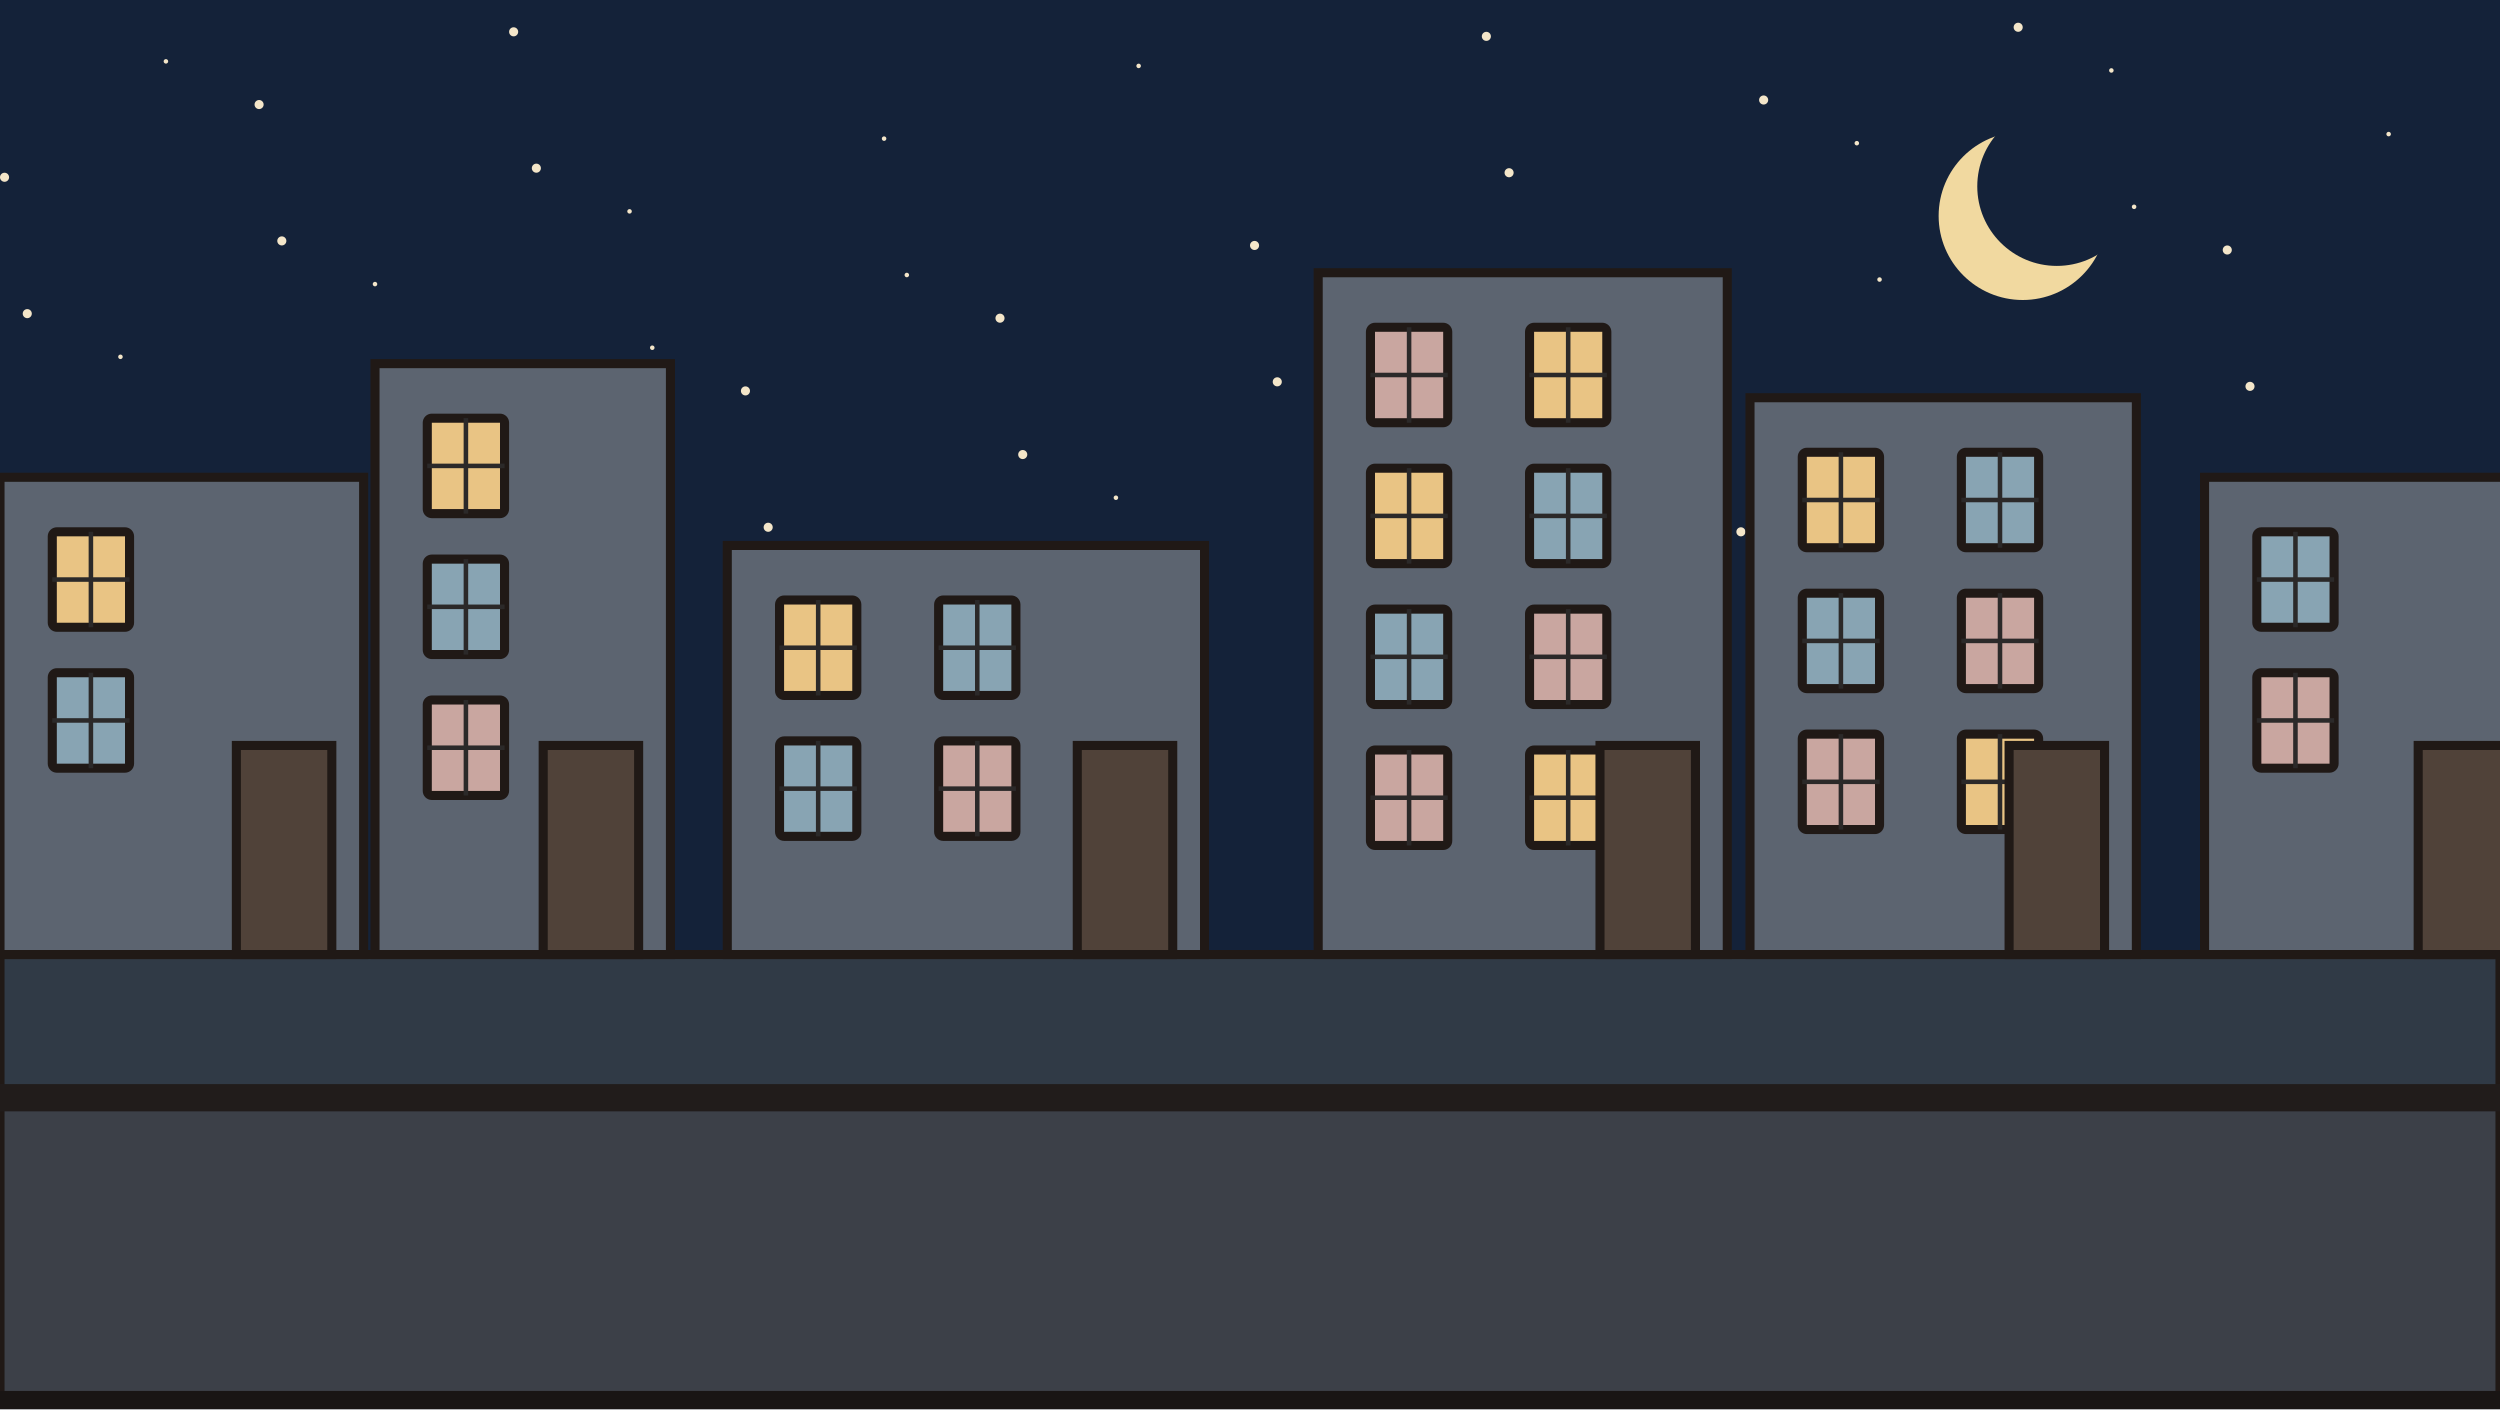
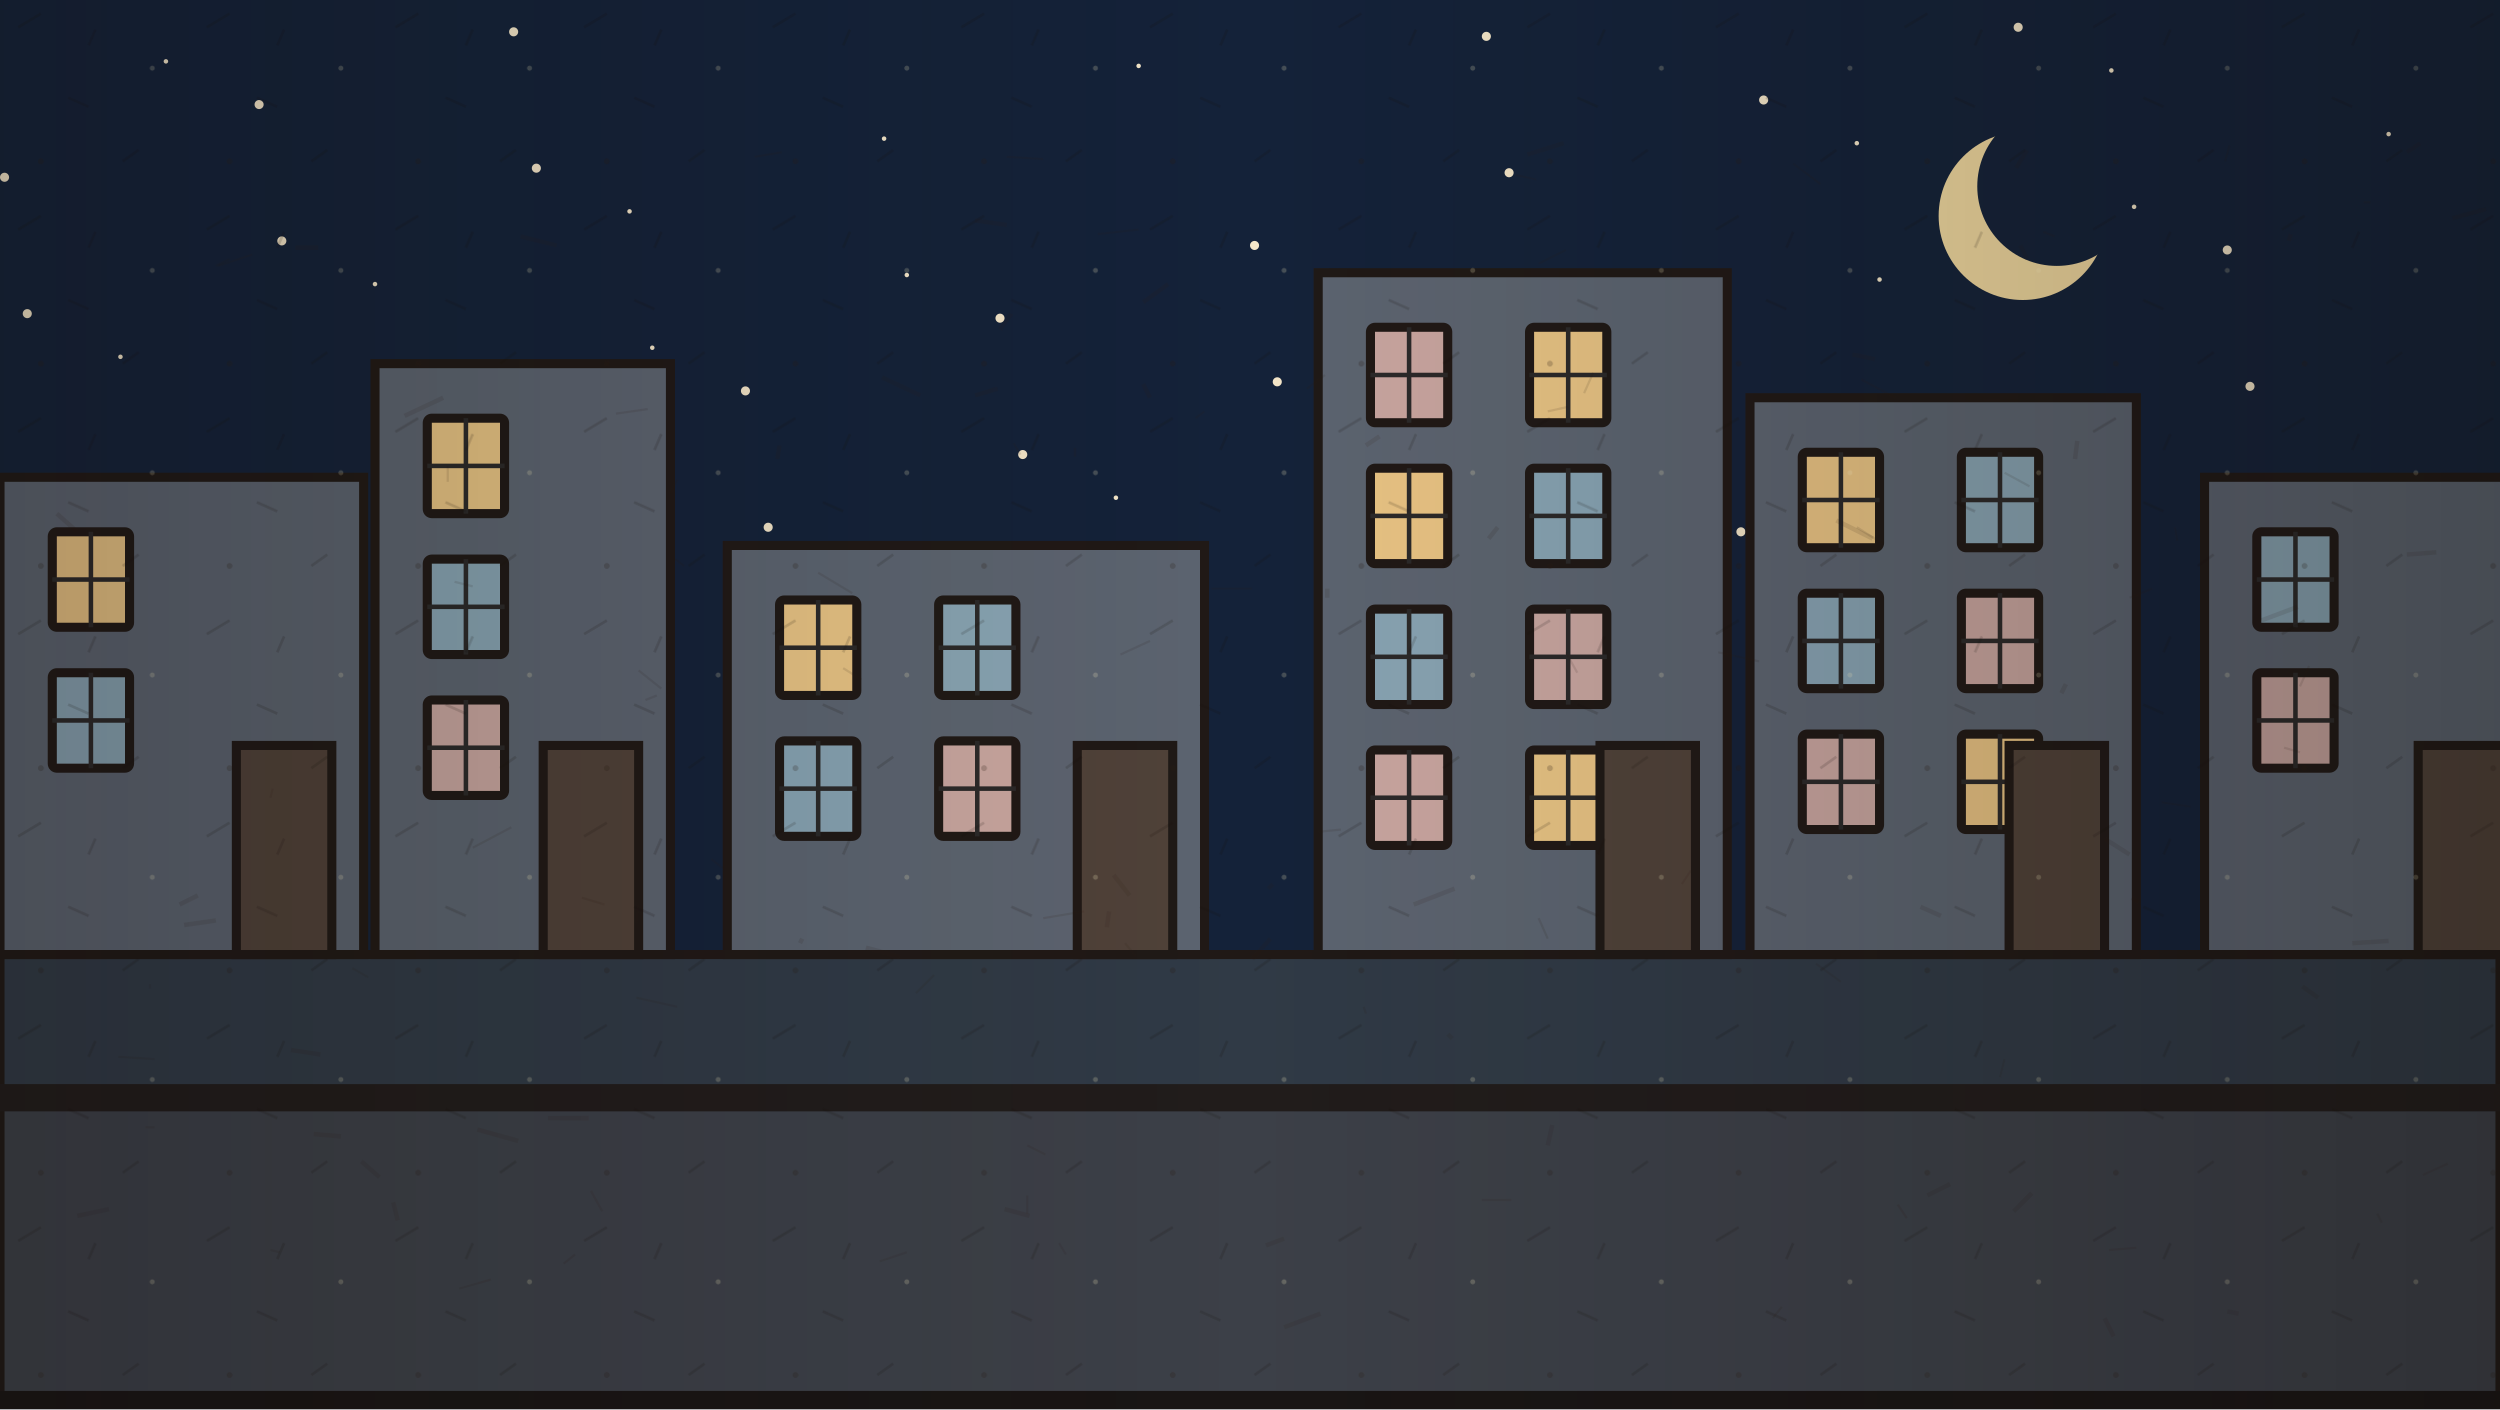
<svg xmlns="http://www.w3.org/2000/svg" viewBox="0 0 1100 620" preserveAspectRatio="xMidYMid slice">
  <rect width="1100" height="620" fill="#142239" />
  <circle cx="890" cy="95" r="37" fill="#f1d9a0" />
  <circle cx="905" cy="82" r="35" fill="#142239" />
  <circle cx="73" cy="27" r="1" fill="#f4e6c9" />
  <circle cx="236" cy="74" r="2" fill="#f4e6c9" />
  <circle cx="399" cy="121" r="1" fill="#f4e6c9" />
  <circle cx="562" cy="168" r="2" fill="#f4e6c9" />
  <circle cx="725" cy="215" r="1" fill="#f4e6c9" />
  <circle cx="888" cy="12" r="2" fill="#f4e6c9" />
  <circle cx="1051" cy="59" r="1" fill="#f4e6c9" />
  <circle cx="124" cy="106" r="2" fill="#f4e6c9" />
  <circle cx="287" cy="153" r="1" fill="#f4e6c9" />
  <circle cx="450" cy="200" r="2" fill="#f4e6c9" />
  <circle cx="613" cy="247" r="1" fill="#f4e6c9" />
  <circle cx="776" cy="44" r="2" fill="#f4e6c9" />
  <circle cx="939" cy="91" r="1" fill="#f4e6c9" />
  <circle cx="12" cy="138" r="2" fill="#f4e6c9" />
  <circle cx="175" cy="185" r="1" fill="#f4e6c9" />
  <circle cx="338" cy="232" r="2" fill="#f4e6c9" />
  <circle cx="501" cy="29" r="1" fill="#f4e6c9" />
  <circle cx="664" cy="76" r="2" fill="#f4e6c9" />
  <circle cx="827" cy="123" r="1" fill="#f4e6c9" />
  <circle cx="990" cy="170" r="2" fill="#f4e6c9" />
  <circle cx="63" cy="217" r="1" fill="#f4e6c9" />
  <circle cx="226" cy="14" r="2" fill="#f4e6c9" />
  <circle cx="389" cy="61" r="1" fill="#f4e6c9" />
  <circle cx="552" cy="108" r="2" fill="#f4e6c9" />
  <circle cx="715" cy="155" r="1" fill="#f4e6c9" />
  <circle cx="878" cy="202" r="2" fill="#f4e6c9" />
  <circle cx="1041" cy="249" r="1" fill="#f4e6c9" />
  <circle cx="114" cy="46" r="2" fill="#f4e6c9" />
  <circle cx="277" cy="93" r="1" fill="#f4e6c9" />
  <circle cx="440" cy="140" r="2" fill="#f4e6c9" />
  <circle cx="603" cy="187" r="1" fill="#f4e6c9" />
  <circle cx="766" cy="234" r="2" fill="#f4e6c9" />
  <circle cx="929" cy="31" r="1" fill="#f4e6c9" />
  <circle cx="2" cy="78" r="2" fill="#f4e6c9" />
  <circle cx="165" cy="125" r="1" fill="#f4e6c9" />
  <circle cx="328" cy="172" r="2" fill="#f4e6c9" />
  <circle cx="491" cy="219" r="1" fill="#f4e6c9" />
  <circle cx="654" cy="16" r="2" fill="#f4e6c9" />
  <circle cx="817" cy="63" r="1" fill="#f4e6c9" />
  <circle cx="980" cy="110" r="2" fill="#f4e6c9" />
  <circle cx="53" cy="157" r="1" fill="#f4e6c9" />
  <circle cx="216" cy="204" r="2" fill="#f4e6c9" />
  <rect x="0" y="420" width="1100" height="200" fill="#303a46" stroke="#201916" stroke-width="4" />
  <rect x="0" y="210" width="160" height="210" fill="#5c6470" stroke="#201916" stroke-width="4" />
  <rect x="23" y="234" width="34" height="42" fill="#e9c484" stroke="#201916" stroke-width="4" rx="2" />
  <path d="M40 234v42 M23 255h34" stroke="#2b2929" stroke-width="2" />
  <rect x="23" y="296" width="34" height="42" fill="#88a4b3" stroke="#201916" stroke-width="4" rx="2" />
  <path d="M40 296v42 M23 317h34" stroke="#2b2929" stroke-width="2" />
  <rect x="104" y="328" width="42" height="92" fill="#504239" stroke="#201916" stroke-width="4" />
  <rect x="165" y="160" width="130" height="260" fill="#5c6470" stroke="#201916" stroke-width="4" />
  <rect x="188" y="184" width="34" height="42" fill="#e9c484" stroke="#201916" stroke-width="4" rx="2" />
  <path d="M205 184v42 M188 205h34" stroke="#2b2929" stroke-width="2" />
  <rect x="188" y="246" width="34" height="42" fill="#88a4b3" stroke="#201916" stroke-width="4" rx="2" />
  <path d="M205 246v42 M188 267h34" stroke="#2b2929" stroke-width="2" />
  <rect x="188" y="308" width="34" height="42" fill="#c9a6a0" stroke="#201916" stroke-width="4" rx="2" />
  <path d="M205 308v42 M188 329h34" stroke="#2b2929" stroke-width="2" />
  <rect x="239" y="328" width="42" height="92" fill="#504239" stroke="#201916" stroke-width="4" />
  <rect x="320" y="240" width="210" height="180" fill="#5c6470" stroke="#201916" stroke-width="4" />
  <rect x="343" y="264" width="34" height="42" fill="#e9c484" stroke="#201916" stroke-width="4" rx="2" />
  <path d="M360 264v42 M343 285h34" stroke="#2b2929" stroke-width="2" />
  <rect x="413" y="264" width="34" height="42" fill="#88a4b3" stroke="#201916" stroke-width="4" rx="2" />
  <path d="M430 264v42 M413 285h34" stroke="#2b2929" stroke-width="2" />
  <rect x="343" y="326" width="34" height="42" fill="#88a4b3" stroke="#201916" stroke-width="4" rx="2" />
  <path d="M360 326v42 M343 347h34" stroke="#2b2929" stroke-width="2" />
  <rect x="413" y="326" width="34" height="42" fill="#c9a6a0" stroke="#201916" stroke-width="4" rx="2" />
  <path d="M430 326v42 M413 347h34" stroke="#2b2929" stroke-width="2" />
  <rect x="474" y="328" width="42" height="92" fill="#504239" stroke="#201916" stroke-width="4" />
  <rect x="580" y="120" width="180" height="300" fill="#5c6470" stroke="#201916" stroke-width="4" />
  <rect x="603" y="144" width="34" height="42" fill="#c9a6a0" stroke="#201916" stroke-width="4" rx="2" />
  <path d="M620 144v42 M603 165h34" stroke="#2b2929" stroke-width="2" />
  <rect x="673" y="144" width="34" height="42" fill="#e9c484" stroke="#201916" stroke-width="4" rx="2" />
  <path d="M690 144v42 M673 165h34" stroke="#2b2929" stroke-width="2" />
  <rect x="603" y="206" width="34" height="42" fill="#e9c484" stroke="#201916" stroke-width="4" rx="2" />
  <path d="M620 206v42 M603 227h34" stroke="#2b2929" stroke-width="2" />
  <rect x="673" y="206" width="34" height="42" fill="#88a4b3" stroke="#201916" stroke-width="4" rx="2" />
  <path d="M690 206v42 M673 227h34" stroke="#2b2929" stroke-width="2" />
  <rect x="603" y="268" width="34" height="42" fill="#88a4b3" stroke="#201916" stroke-width="4" rx="2" />
  <path d="M620 268v42 M603 289h34" stroke="#2b2929" stroke-width="2" />
  <rect x="673" y="268" width="34" height="42" fill="#c9a6a0" stroke="#201916" stroke-width="4" rx="2" />
  <path d="M690 268v42 M673 289h34" stroke="#2b2929" stroke-width="2" />
  <rect x="603" y="330" width="34" height="42" fill="#c9a6a0" stroke="#201916" stroke-width="4" rx="2" />
  <path d="M620 330v42 M603 351h34" stroke="#2b2929" stroke-width="2" />
  <rect x="673" y="330" width="34" height="42" fill="#e9c484" stroke="#201916" stroke-width="4" rx="2" />
  <path d="M690 330v42 M673 351h34" stroke="#2b2929" stroke-width="2" />
  <rect x="704" y="328" width="42" height="92" fill="#504239" stroke="#201916" stroke-width="4" />
  <rect x="770" y="175" width="170" height="245" fill="#5c6470" stroke="#201916" stroke-width="4" />
  <rect x="793" y="199" width="34" height="42" fill="#e9c484" stroke="#201916" stroke-width="4" rx="2" />
  <path d="M810 199v42 M793 220h34" stroke="#2b2929" stroke-width="2" />
  <rect x="863" y="199" width="34" height="42" fill="#88a4b3" stroke="#201916" stroke-width="4" rx="2" />
  <path d="M880 199v42 M863 220h34" stroke="#2b2929" stroke-width="2" />
  <rect x="793" y="261" width="34" height="42" fill="#88a4b3" stroke="#201916" stroke-width="4" rx="2" />
  <path d="M810 261v42 M793 282h34" stroke="#2b2929" stroke-width="2" />
  <rect x="863" y="261" width="34" height="42" fill="#c9a6a0" stroke="#201916" stroke-width="4" rx="2" />
  <path d="M880 261v42 M863 282h34" stroke="#2b2929" stroke-width="2" />
  <rect x="793" y="323" width="34" height="42" fill="#c9a6a0" stroke="#201916" stroke-width="4" rx="2" />
  <path d="M810 323v42 M793 344h34" stroke="#2b2929" stroke-width="2" />
  <rect x="863" y="323" width="34" height="42" fill="#e9c484" stroke="#201916" stroke-width="4" rx="2" />
  <path d="M880 323v42 M863 344h34" stroke="#2b2929" stroke-width="2" />
  <rect x="884" y="328" width="42" height="92" fill="#504239" stroke="#201916" stroke-width="4" />
  <rect x="970" y="210" width="150" height="210" fill="#5c6470" stroke="#201916" stroke-width="4" />
  <rect x="993" y="234" width="34" height="42" fill="#88a4b3" stroke="#201916" stroke-width="4" rx="2" />
  <path d="M1010 234v42 M993 255h34" stroke="#2b2929" stroke-width="2" />
  <rect x="993" y="296" width="34" height="42" fill="#c9a6a0" stroke="#201916" stroke-width="4" rx="2" />
  <path d="M1010 296v42 M993 317h34" stroke="#2b2929" stroke-width="2" />
  <rect x="1064" y="328" width="42" height="92" fill="#504239" stroke="#201916" stroke-width="4" />
  <rect x="0" y="485" width="1100" height="135" fill="#3c4048" stroke="#201916" stroke-width="4" />
  <path d="M0 483H1100" stroke="#211c1b" stroke-width="12" />
  <path d="M0 618H1100" stroke="#191514" stroke-width="12" />
+   <defs>
+     <pattern id="uhy16grain" width="83" height="89" patternUnits="userSpaceOnUse">
+       <path d="M8 12l10-6M61 66l-7 5M30 43l9 4M42 13l-3 7" stroke="#140d0a" stroke-width="1.2" opacity=".15" />
+       <circle cx="18" cy="71" r="1.3" fill="#281b12" opacity=".22" />
+       <circle cx="67" cy="30" r="1.1" fill="#fff7c7" opacity=".21" />
+     </pattern>
+     <linearGradient id="uhy16vignette">
+       <stop offset="0" stop-color="#100b08" stop-opacity=".24" />
+       <stop offset=".50" stop-color="#100b08" stop-opacity="0" />
+       <stop offset="1" stop-color="#100b08" stop-opacity=".28" />
+     </linearGradient>
+   </defs>
+   <rect width="1100" height="620" fill="url(#uhy16grain)" pointer-events="none" />
+   <path d="M178 183l17 -8" stroke="#281c15" stroke-width="2" opacity=".12" />
+   <path d="M284 308l5 -2" stroke="#281c15" stroke-width="1" opacity=".12" />
+   <path d="M459 70l-16 -1" stroke="#281c15" stroke-width="1" opacity=".12" />
+   <path d="M601 446l-1 -3" stroke="#281c15" stroke-width="1" opacity=".12" />
+   <path d="M487 408l1 -7" stroke="#281c15" stroke-width="2" opacity=".12" />
+   <path d="M1008 103l-1 3" stroke="#281c15" stroke-width="2" opacity=".12" />
+   <path d="M442 532l11 3" stroke="#281c15" stroke-width="2" opacity=".12" />
+   <path d="M253 552l-5 4" stroke="#281c15" stroke-width="1" opacity=".12" />
+   <path d="M697 173l4 -9" stroke="#281c15" stroke-width="1" opacity=".12" />
+   <path d="M197 212l0 -7" stroke="#281c15" stroke-width="1" opacity=".12" />
+   <path d="M34 535l14 -3" stroke="#281c15" stroke-width="2" opacity=".12" />
+   <path d="M280 406l1 -8" stroke="#281c15" stroke-width="1" opacity=".12" />
+   <path d="M459 404l18 -3" stroke="#281c15" stroke-width="1" opacity=".12" />
+   <path d="M1079 96l15 -4" stroke="#281c15" stroke-width="2" opacity=".12" />
+   <path d="M622 398l18 -7" stroke="#281c15" stroke-width="2" opacity=".12" />
+   <path d="M880 474l2 -8" stroke="#281c15" stroke-width="1" opacity=".12" />
+   <path d="M52 465l16 1" stroke="#281c15" stroke-width="1" opacity=".12" />
+   <path d="M639 457l-2 -2" stroke="#281c15" stroke-width="2" opacity=".12" />
+   <path d="M873 176l15 0" stroke="#281c15" stroke-width="1" opacity=".12" />
+   <path d="M460 508l-8 -4" stroke="#281c15" stroke-width="1" opacity=".12" />
+   <path d="M443 99l-14 -2" stroke="#281c15" stroke-width="2" opacity=".12" />
+   <path d="M403 437l8 -8" stroke="#281c15" stroke-width="1" opacity=".12" />
+   <path d="M655 237l4 -5" stroke="#281c15" stroke-width="2" opacity=".12" />
+   <path d="M371 294l8 5" stroke="#281c15" stroke-width="1" opacity=".12" />
+   <path d="M440 145l5 -7" stroke="#281c15" stroke-width="2" opacity=".12" />
+   <path d="M342 202l1 -6" stroke="#281c15" stroke-width="2" opacity=".12" />
+   <path d="M452 526l0 8" stroke="#281c15" stroke-width="1" opacity=".12" />
+   <path d="M892 114l-3 -6" stroke="#281c15" stroke-width="2" opacity=".12" />
+   <path d="M228 502l-18 -5" stroke="#281c15" stroke-width="2" opacity=".12" />
+   <path d="M95 405l-14 2" stroke="#281c15" stroke-width="2" opacity=".12" />
+   <path d="M1046 534l2 4" stroke="#281c15" stroke-width="1" opacity=".12" />
+   <path d="M958 238l-1 -6" stroke="#281c15" stroke-width="1" opacity=".12" />
+   <path d="M815 156l10 2" stroke="#281c15" stroke-width="2" opacity=".12" />
+   <path d="M683 495l-2 9" stroke="#281c15" stroke-width="2" opacity=".12" />
+   <path d="M111 112l-15 5" stroke="#281c15" stroke-width="1" opacity=".12" />
+   <path d="M473 201l0 -4" stroke="#281c15" stroke-width="1" opacity=".12" />
+   <path d="M652 528l13 0" stroke="#281c15" stroke-width="1" opacity=".12" />
+   <path d="M66 435l0 -2" stroke="#281c15" stroke-width="1" opacity=".12" />
+   <path d="M893 214l-11 -6" stroke="#281c15" stroke-width="1" opacity=".12" />
+   <path d="M926 369l11 7" stroke="#281c15" stroke-width="2" opacity=".12" />
+   <path d="M101 114l-6 3" stroke="#281c15" stroke-width="1" opacity=".12" />
+   <path d="M332 69l12 -2" stroke="#281c15" stroke-width="1" opacity=".12" />
+   <path d="M298 211l-3 6" stroke="#281c15" stroke-width="1" opacity=".12" />
+   <path d="M839 536l-4 -6" stroke="#281c15" stroke-width="1" opacity=".12" />
+   <path d="M259 492l-18 0" stroke="#281c15" stroke-width="2" opacity=".12" />
+   <path d="M907 305l2 -4" stroke="#281c15" stroke-width="2" opacity=".12" />
+   <path d="M690 179l-9 2" stroke="#281c15" stroke-width="1" opacity=".12" />
+   <path d="M87 394l-8 4" stroke="#281c15" stroke-width="2" opacity=".12" />
+   <path d="M202 567l14 -4" stroke="#281c15" stroke-width="1" opacity=".12" />
+   <path d="M977 478l1 1" stroke="#281c15" stroke-width="1" opacity=".12" />
+   <path d="M514 125l-11 8" stroke="#281c15" stroke-width="2" opacity=".12" />
+   <path d="M1012 331l-7 -2" stroke="#281c15" stroke-width="1" opacity=".12" />
+   <path d="M941 397l-3 -2" stroke="#281c15" stroke-width="2" opacity=".12" />
+   <path d="M208 373l17 -9" stroke="#281c15" stroke-width="1" opacity=".12" />
+   <path d="M150 500l-12 -1" stroke="#281c15" stroke-width="2" opacity=".12" />
+   <path d="M858 521l-10 5" stroke="#281c15" stroke-width="2" opacity=".12" />
+   <path d="M995 273l16 -6" stroke="#281c15" stroke-width="2" opacity=".12" />
+   <path d="M926 580l4 8" stroke="#281c15" stroke-width="2" opacity=".12" />
+   <path d="M583 165l-8 6" stroke="#281c15" stroke-width="1" opacity=".12" />
+   <path d="M1065 63l-6 4" stroke="#281c15" stroke-width="2" opacity=".12" />
+   <path d="M396 421l-15 -4" stroke="#281c15" stroke-width="2" opacity=".12" />
+   <path d="M387 555l12 -4" stroke="#281c15" stroke-width="1" opacity=".12" />
+   <path d="M162 430l-7 -4" stroke="#281c15" stroke-width="1" opacity=".12" />
+   <path d="M495 415l5 6" stroke="#281c15" stroke-width="1" opacity=".12" />
+   <path d="M551 422l8 -9" stroke="#281c15" stroke-width="2" opacity=".12" />
+   <path d="M828 239l-11 -7" stroke="#281c15" stroke-width="1" opacity=".12" />
+   <path d="M1016 293l-4 9" stroke="#281c15" stroke-width="1" opacity=".12" />
+   <path d="M208 258l-8 -2" stroke="#281c15" stroke-width="1" opacity=".12" />
+   <path d="M780 580l4 -5" stroke="#281c15" stroke-width="1" opacity=".12" />
+   <path d="M533 259l18 0" stroke="#281c15" stroke-width="1" opacity=".12" />
+   <path d="M590 365l-10 1" stroke="#281c15" stroke-width="1" opacity=".12" />
+   <path d="M123 551l-4 -1" stroke="#281c15" stroke-width="1" opacity=".12" />
+   <path d="M947 259l-10 4" stroke="#281c15" stroke-width="1" opacity=".12" />
+   <path d="M810 432l-11 -8" stroke="#281c15" stroke-width="1" opacity=".12" />
+   <path d="M298 443l-18 -4" stroke="#281c15" stroke-width="1" opacity=".12" />
+   <path d="M581 578l-16 6" stroke="#281c15" stroke-width="2" opacity=".12" />
+   <path d="M1059 244l13 -1" stroke="#281c15" stroke-width="2" opacity=".12" />
+   <path d="M388 166l17 8" stroke="#281c15" stroke-width="2" opacity=".12" />
+   <path d="M886 533l8 -8" stroke="#281c15" stroke-width="2" opacity=".12" />
+   <path d="M740 389l4 -6" stroke="#281c15" stroke-width="1" opacity=".12" />
+   <path d="M1051 414l-16 1" stroke="#281c15" stroke-width="2" opacity=".12" />
+   <path d="M64 496l4 0" stroke="#281c15" stroke-width="1" opacity=".12" />
+   <path d="M449 200l-3 -5" stroke="#281c15" stroke-width="1" opacity=".12" />
+   <path d="M266 398l-10 -3" stroke="#281c15" stroke-width="1" opacity=".12" />
+   <path d="M483 103l18 -2" stroke="#281c15" stroke-width="1" opacity=".12" />
+   <path d="M490 385l7 9" stroke="#281c15" stroke-width="2" opacity=".12" />
+   <path d="M140 109l-10 0" stroke="#281c15" stroke-width="2" opacity=".12" />
+   <path d="M167 518l-8 -7" stroke="#281c15" stroke-width="2" opacity=".12" />
+   <path d="M824 237l-16 -8" stroke="#281c15" stroke-width="2" opacity=".12" />
+   <path d="M360 252l15 9" stroke="#281c15" stroke-width="1" opacity=".12" />
+   <path d="M892 66l-5 8" stroke="#281c15" stroke-width="2" opacity=".12" />
+   <path d="M285 180l-14 2" stroke="#281c15" stroke-width="1" opacity=".12" />
+   <path d="M1020 439l-7 -5" stroke="#281c15" stroke-width="2" opacity=".12" />
+   <path d="M291 303l-10 -8" stroke="#281c15" stroke-width="1" opacity=".12" />
+   <path d="M951 353l13 2" stroke="#281c15" stroke-width="1" opacity=".12" />
+   <path d="M128 462l13 2" stroke="#281c15" stroke-width="2" opacity=".12" />
+   <path d="M439 171l-10 3" stroke="#281c15" stroke-width="2" opacity=".12" />
+   <path d="M173 529l2 8" stroke="#281c15" stroke-width="2" opacity=".12" />
+   <path d="M774 291l-18 -4" stroke="#281c15" stroke-width="1" opacity=".12" />
+   <path d="M318 382l-5 -4" stroke="#281c15" stroke-width="1" opacity=".12" />
+   <path d="M677 116l12 -6" stroke="#281c15" stroke-width="1" opacity=".12" />
+   <path d="M940 549l-12 1" stroke="#281c15" stroke-width="1" opacity=".12" />
+   <path d="M689 287l5 9" stroke="#281c15" stroke-width="1" opacity=".12" />
+   <path d="M607 192l-6 4" stroke="#281c15" stroke-width="2" opacity=".12" />
+   <path d="M34 234l-9 -8" stroke="#281c15" stroke-width="2" opacity=".12" />
+   <path d="M506 175l-3 -6" stroke="#281c15" stroke-width="2" opacity=".12" />
+   <path d="M557 548l8 -3" stroke="#281c15" stroke-width="2" opacity=".12" />
+   <path d="M904 104l-5 -2" stroke="#281c15" stroke-width="1" opacity=".12" />
+   <path d="M845 399l9 4" stroke="#281c15" stroke-width="2" opacity=".12" />
+   <path d="M245 108l-16 -4" stroke="#281c15" stroke-width="2" opacity=".12" />
+   <path d="M530 181l-4 3" stroke="#281c15" stroke-width="1" opacity=".12" />
+   <path d="M352 415l1 -2" stroke="#281c15" stroke-width="2" opacity=".12" />
+   <path d="M493 288l13 -6" stroke="#281c15" stroke-width="1" opacity=".12" />
+   <path d="M979 71l2 -7" stroke="#281c15" stroke-width="1" opacity=".12" />
+   <path d="M672 68l16 -5" stroke="#281c15" stroke-width="2" opacity=".12" />
+   <path d="M914 194l-1 8" stroke="#281c15" stroke-width="2" opacity=".12" />
+   <path d="M584 259l0 4" stroke="#281c15" stroke-width="2" opacity=".12" />
+   <path d="M120 347l-1 4" stroke="#281c15" stroke-width="1" opacity=".12" />
+   <path d="M469 552l-3 -5" stroke="#281c15" stroke-width="1" opacity=".12" />
+   <path d="M819 167l15 8" stroke="#281c15" stroke-width="1" opacity=".12" />
+   <path d="M1043 89l-3 0" stroke="#281c15" stroke-width="1" opacity=".12" />
+   <path d="M260 524l5 9" stroke="#281c15" stroke-width="1" opacity=".12" />
+   <path d="M667 77l9 2" stroke="#281c15" stroke-width="1" opacity=".12" />
+   <path d="M985 578l-5 -1" stroke="#281c15" stroke-width="2" opacity=".12" />
+   <path d="M491 324l0 0" stroke="#281c15" stroke-width="1" opacity=".12" />
+   <path d="M560 389l-2 2" stroke="#281c15" stroke-width="2" opacity=".12" />
+   <path d="M301 249l-4 -3" stroke="#281c15" stroke-width="1" opacity=".12" />
+   <path d="M677 404l4 9" stroke="#281c15" stroke-width="1" opacity=".12" />
+   <path d="M789 72l12 9" stroke="#281c15" stroke-width="1" opacity=".12" />
+   <path d="M1066 517l11 -5" stroke="#281c15" stroke-width="1" opacity=".12" />
+   <rect width="1100" height="620" fill="url(#uhy16vignette)" pointer-events="none" />
</svg>
